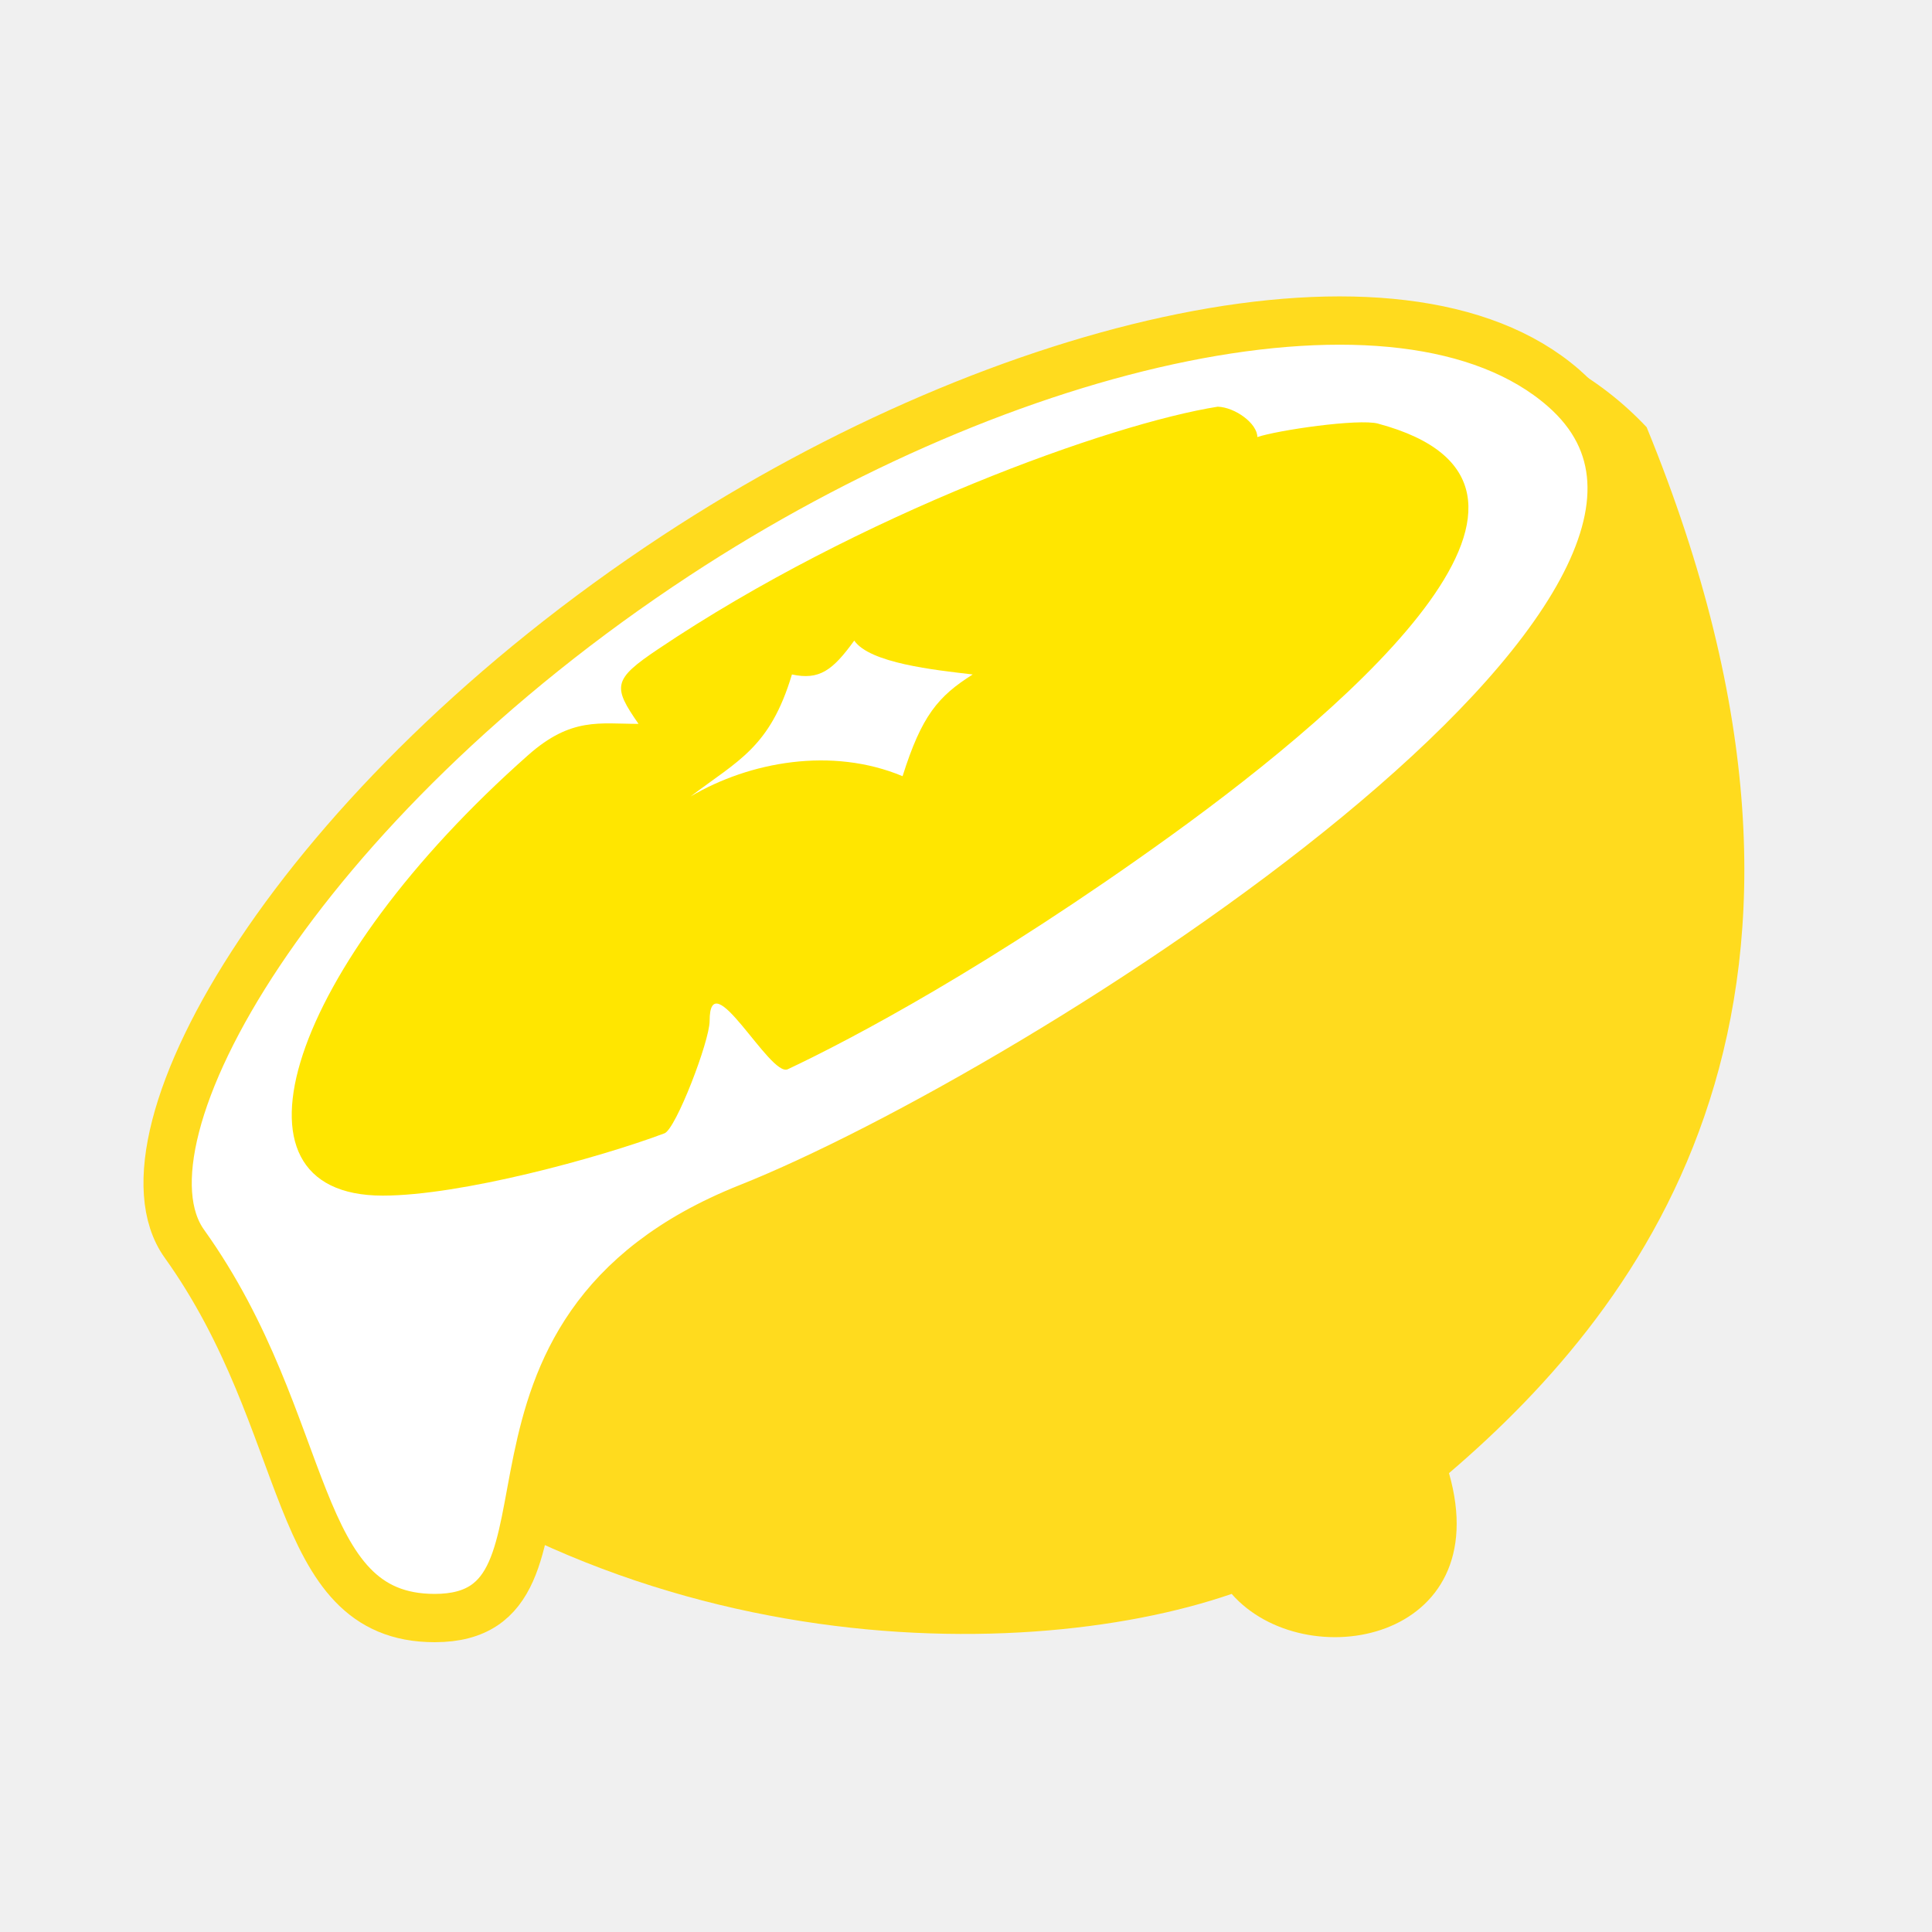
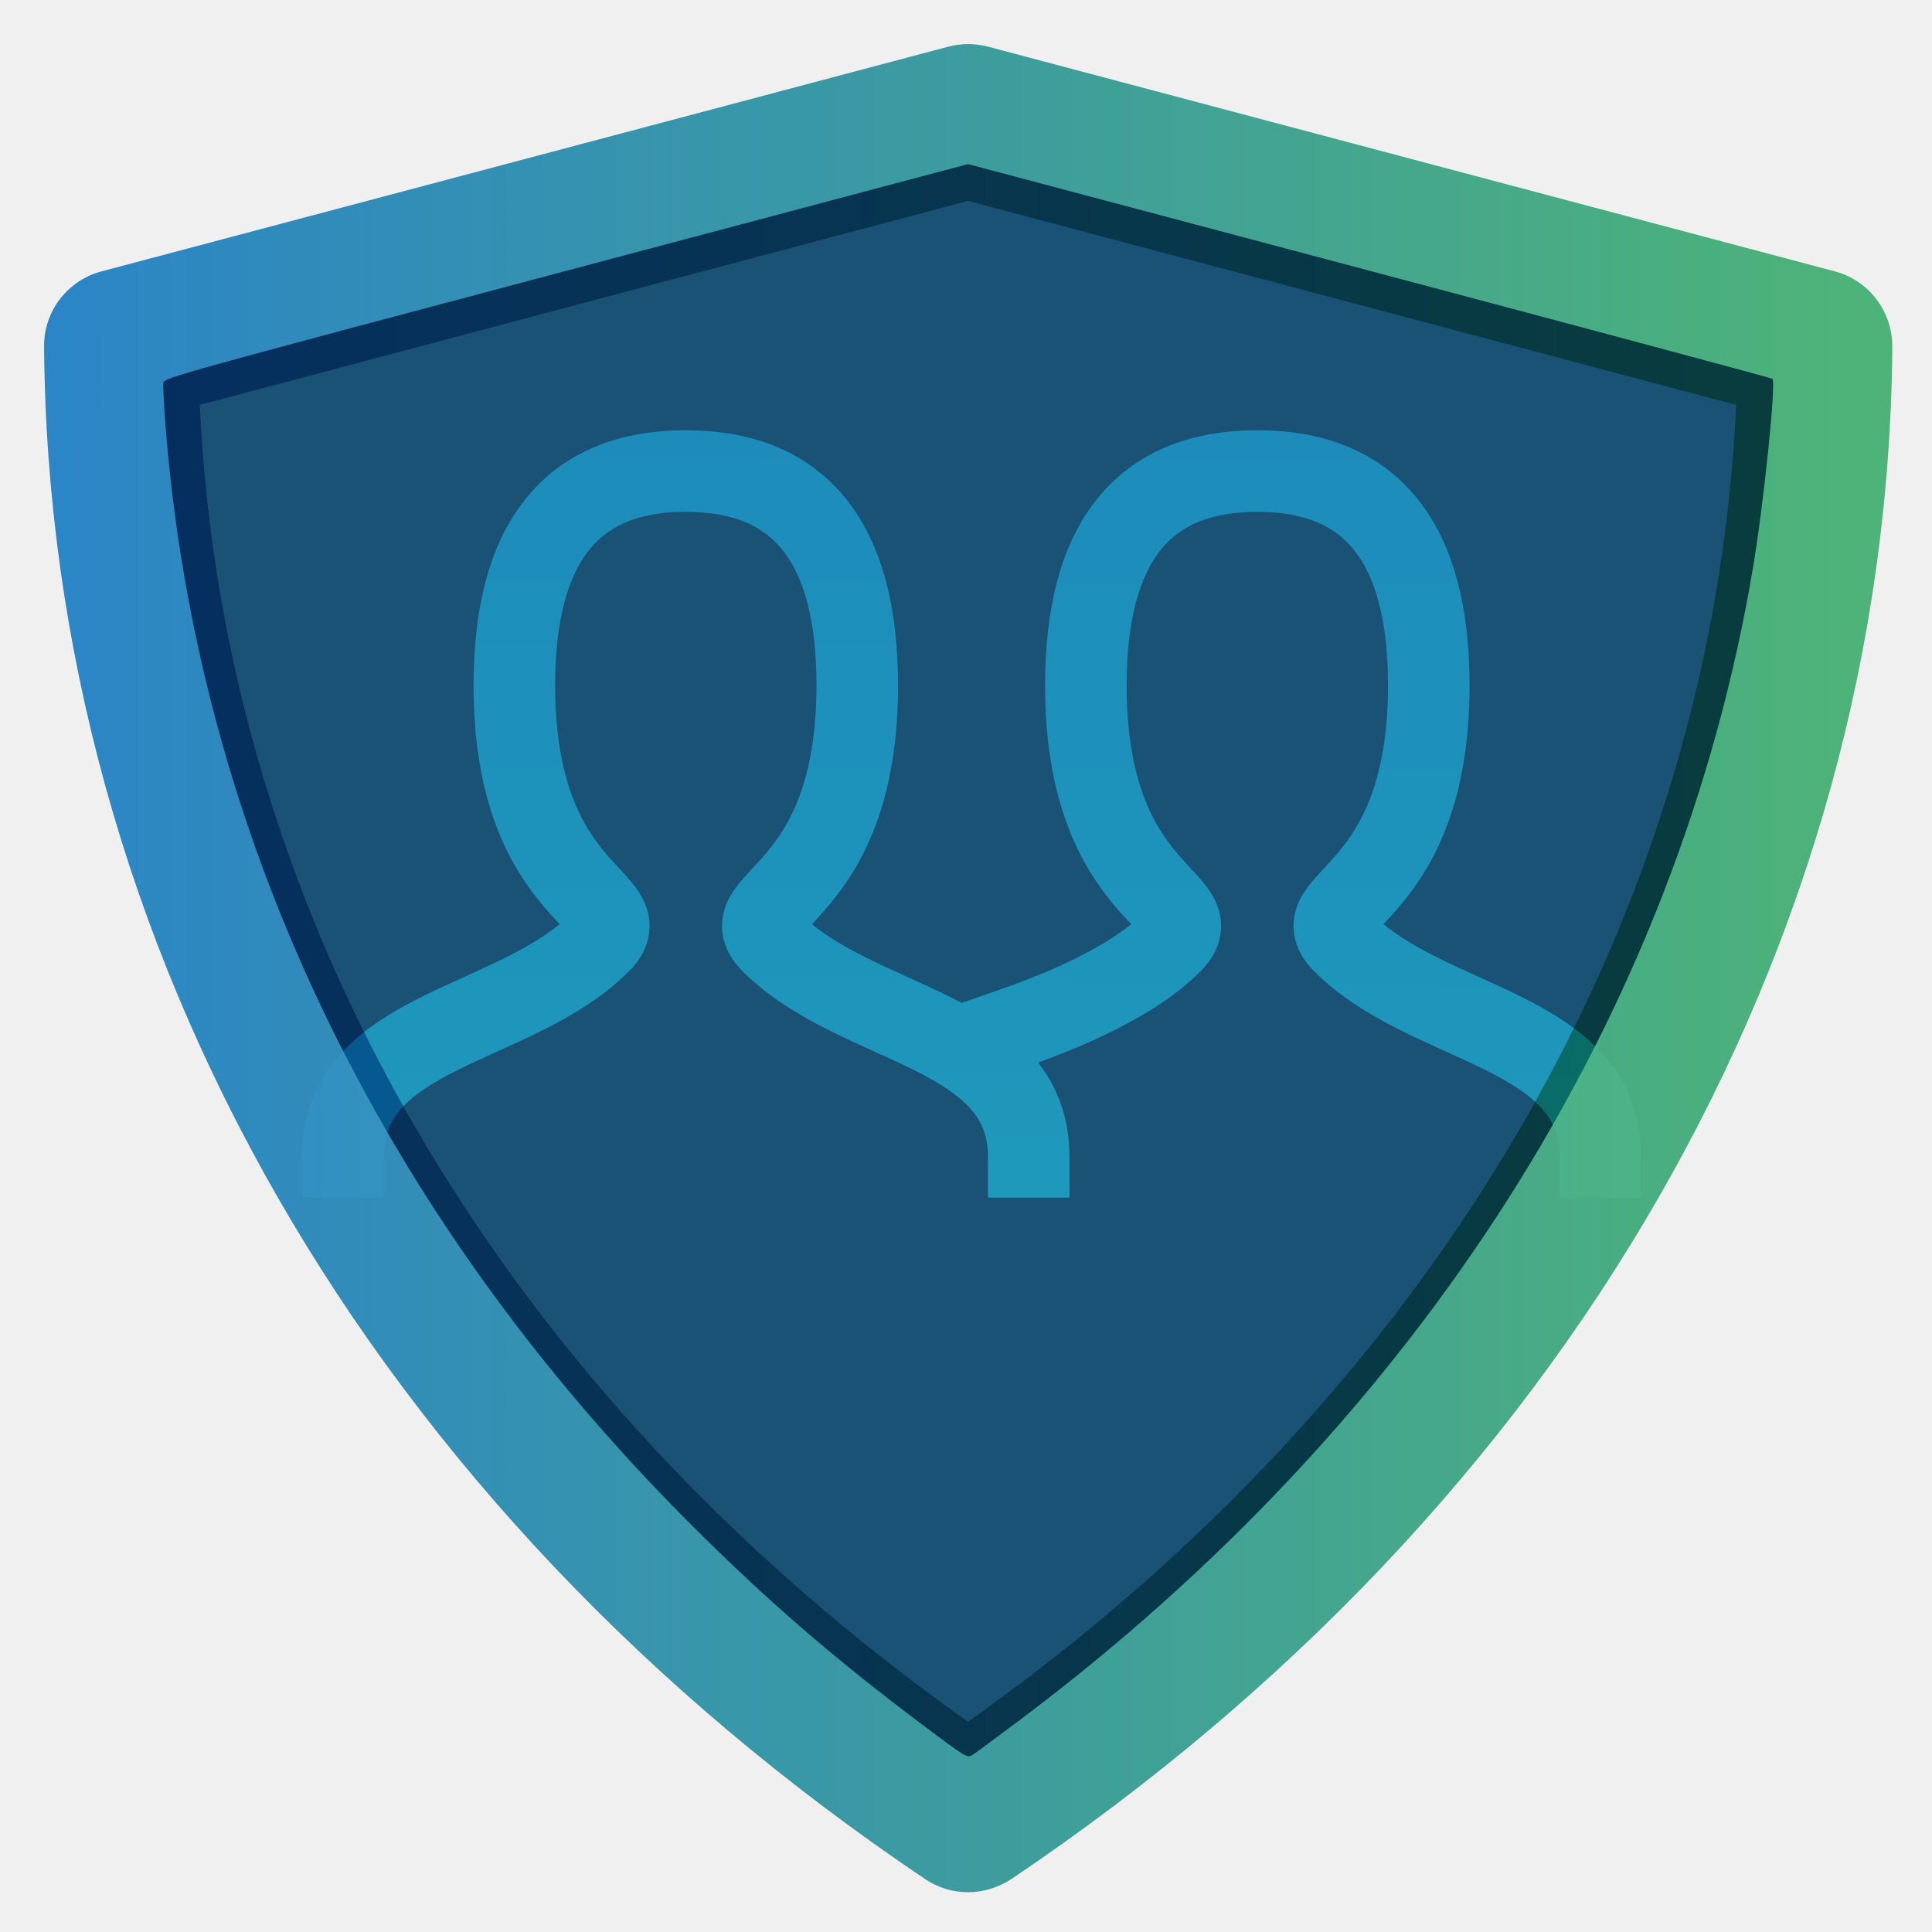
- <svg xmlns="http://www.w3.org/2000/svg" width="40" height="40" fill="none">
-   <path d="M34.092 8.845C38.929 20.652 34.092 27 30 30.5c1 3.5-2.986 4.222-4.5 2.5-4.457 1.537-13.512 1.487-20-5C2 24.5 4.73 16.714 14 11.5c8-4.5 16-7 20.092-2.655Z" fill="#FFDB1E" />
-   <path d="M14 11.5c6.848-4.497 15.025-6.38 18.368-3.47C37.5 12.5 21.5 22.612 15.5 25c-6.5 2.587-3 8.5-6.5 8.5-3 0-2.5-4-5.183-7.75C2.232 23.535 6.16 16.648 14 11.5Z" fill="#fff" stroke="#FFDB1E" />
-   <path d="M28.535 8.772c4.645 1.25-.365 5.695-4.303 8.536-3.732 2.692-6.606 4.21-7.923 4.83-.366.173-1.617-2.252-1.617-1 0 .417-.7 2.238-.934 2.326-1.365.512-4.223 1.29-5.835 1.29-3.491 0-1.923-4.754 3.014-9.122.892-.789 1.478-.645 2.283-.645-.537-.773-.534-.917.403-1.546C17.79 10.64 23 8.77 25.212 8.42c.366.014.82.35.82.629.41-.14 2.095-.388 2.503-.278Z" fill="#FFE600" />
-   <path d="M14.297 16.49c.985-.747 1.644-1.01 2.099-2.526.566.121.841-.08 1.29-.701.324.466 1.657.608 2.453.701-.715.451-1.057.852-1.452 2.106-1.464-.611-3.167-.302-4.39.42Z" fill="#fff" />
+ <svg xmlns="http://www.w3.org/2000/svg" xmlns:xlink="http://www.w3.org/1999/xlink" width="500mm" height="500mm" viewBox="0 0 500 500" version="1.1" id="svg5" xml:space="preserve">
+   <defs id="defs2">
+     <linearGradient id="linearGradient4383">
+       <stop style="stop-color:#2e8dd3;stop-opacity:1;" offset="0" id="stop4379" />
+       <stop style="stop-color:#52be80;stop-opacity:1;" offset="1" id="stop4381" />
+     </linearGradient>
+     <linearGradient id="linearGradient2171">
+       <stop style="stop-color:#2e8dd3;stop-opacity:1;" offset="0" id="stop2167" />
+       <stop style="stop-color:#52be80;stop-opacity:1;" offset="1" id="stop2169" />
+     </linearGradient>
+     <linearGradient xlink:href="#linearGradient2171" id="linearGradient2165" x1="11.406" y1="250.56" x2="489.73" y2="250.56" gradientUnits="userSpaceOnUse" />
+     <linearGradient xlink:href="#linearGradient4383" id="linearGradient4369" x1="235.484" y1="208.467" x2="235.369" y2="261.305" gradientUnits="userSpaceOnUse" spreadMethod="repeat" />
+   </defs>
+   <g id="layer1">
+     <g id="layer2">
+       <path style="fill:#1a5276;fill-opacity:1;fill-rule:nonzero;stroke:none;stroke-width:2.05;stroke-dasharray:none;stroke-opacity:0.528" d="M 238.248,446.004 C 215.475,428.884 198.102,413.829 178.596,394.311 97.634,313.302 50.626,214.474 42.723,108.661 42.379,104.055 42.183,99.71 42.288,99.006 42.468,97.792 47.904,96.284 146.503,70.097 l 104.025,-27.629 103.914,27.603 c 57.153,15.182 104.074,27.762 104.268,27.957 0.986,0.986 -2.248,32.349 -5.055,49.011 -19.473,115.612 -86.273,220.479 -190.039,298.337 -5.806,4.357 -11.182,8.316 -11.946,8.798 -1.371,0.866 -1.541,0.762 -13.422,-8.17 z" id="path1933" />
+     </g>
+   </g>
+   <g id="layer5" style="mix-blend-mode:color-dodge;fill:none;fill-opacity:1;stroke:url(#linearGradient4369);stroke-width:11.084;stroke-dasharray:none;stroke-opacity:1;opacity:0.5" transform="matrix(1.904013,0,0,1.904013,-186.6671,-188.4334)">
+     <g style="color:#000000;fill:none;fill-opacity:1;stroke:url(#linearGradient4369);stroke-width:1.427;stroke-linecap:square;stroke-linejoin:miter;stroke-dasharray:none;stroke-opacity:1" id="g2079" transform="matrix(7.768175,0,0,7.768175,136.8793,116.3827)">
+       <path d="M 1,18 C 1,15.75 4,15.75 5.5,14.25 6.25,13.5 4,13.5 4,9.75 4,7.25 5,6 7,6 c 2,0 3,1.25 3,3.75 0,3.75 -2.25,3.75 -1.5,4.5 1.5,1.5 4.5,1.5 4.5,3.75 m -0.208,-2.273 c 0.492,-0.178 0.896,-0.343 1.21,-0.495 C 14.553,14.967 15.084,14.666 15.5,14.25 16.25,13.5 14,13.5 14,9.75 14,7.25 15,6 17,6 c 2,0 3,1.25 3,3.75 0,3.75 -2.25,3.75 -1.5,4.5 1.5,1.5 4.5,1.5 4.5,3.75" id="path2067" style="fill:none;fill-opacity:1;stroke:url(#linearGradient4369);stroke-width:1.427;stroke-dasharray:none;stroke-opacity:1" />
+       <path stroke-linecap="round" d="m 12,16 c 0.366,-0.124 0.63,-0.215 0.792,-0.273" id="path2069" style="fill:none;fill-opacity:1;stroke:url(#linearGradient4369);stroke-width:1.427;stroke-dasharray:none;stroke-opacity:1" />
+     </g>
+   </g>
+   <g id="layer3" style="display:inline;fill:url(#linearGradient2165);fill-opacity:1.0">
+     <g style="fill:url(#linearGradient2165);stroke:none;stroke-opacity:0.528;stroke-width:1;stroke-dasharray:none;fill-opacity:1.0;fill-rule:nonzero" id="g76" transform="matrix(0.9759699,0,0,0.9759699,0.6712573,0.7487182)">
+       <path d="m 256,501 c -4,0 -8,-1.2 -11.4,-3.5 C 97.3,398.4 12.2,250.3 11,91.1 10.9,81.8 17.2,73.6 26.2,71.2 L 250.8,11.6 c 3.4,-0.9 7,-0.9 10.5,0 l 224.6,59.6 c 9,2.4 15.2,10.6 15.2,19.9 C 500,250.2 414.8,398.4 267.5,497.5 264,499.8 260,501 256,501 Z M 52.3,106.6 C 58.5,242 131.9,367.9 256,455.8 380.1,367.9 453.5,242 459.7,106.6 L 256,52.5 Z" id="path55" style="mix-blend-mode:multiply;fill:url(#linearGradient2165);fill-opacity:1.0;fill-rule:nonzero;stroke:none;stroke-width:1;stroke-dasharray:none;stroke-opacity:0.528" />
+     </g>
+   </g>
</svg>
